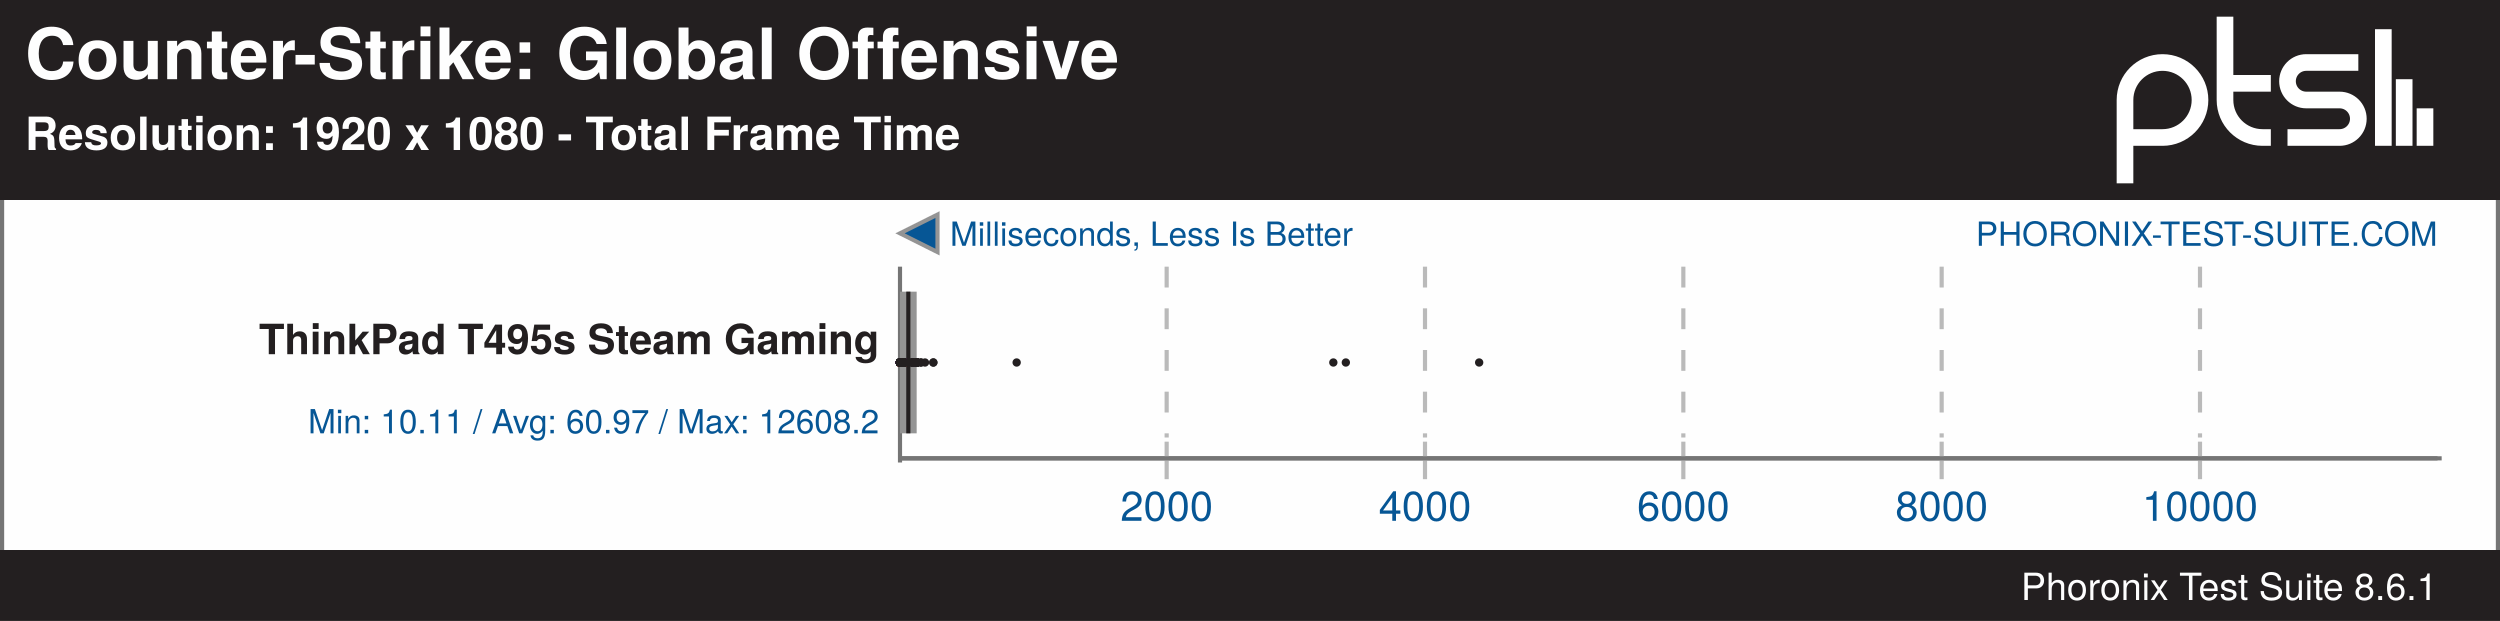
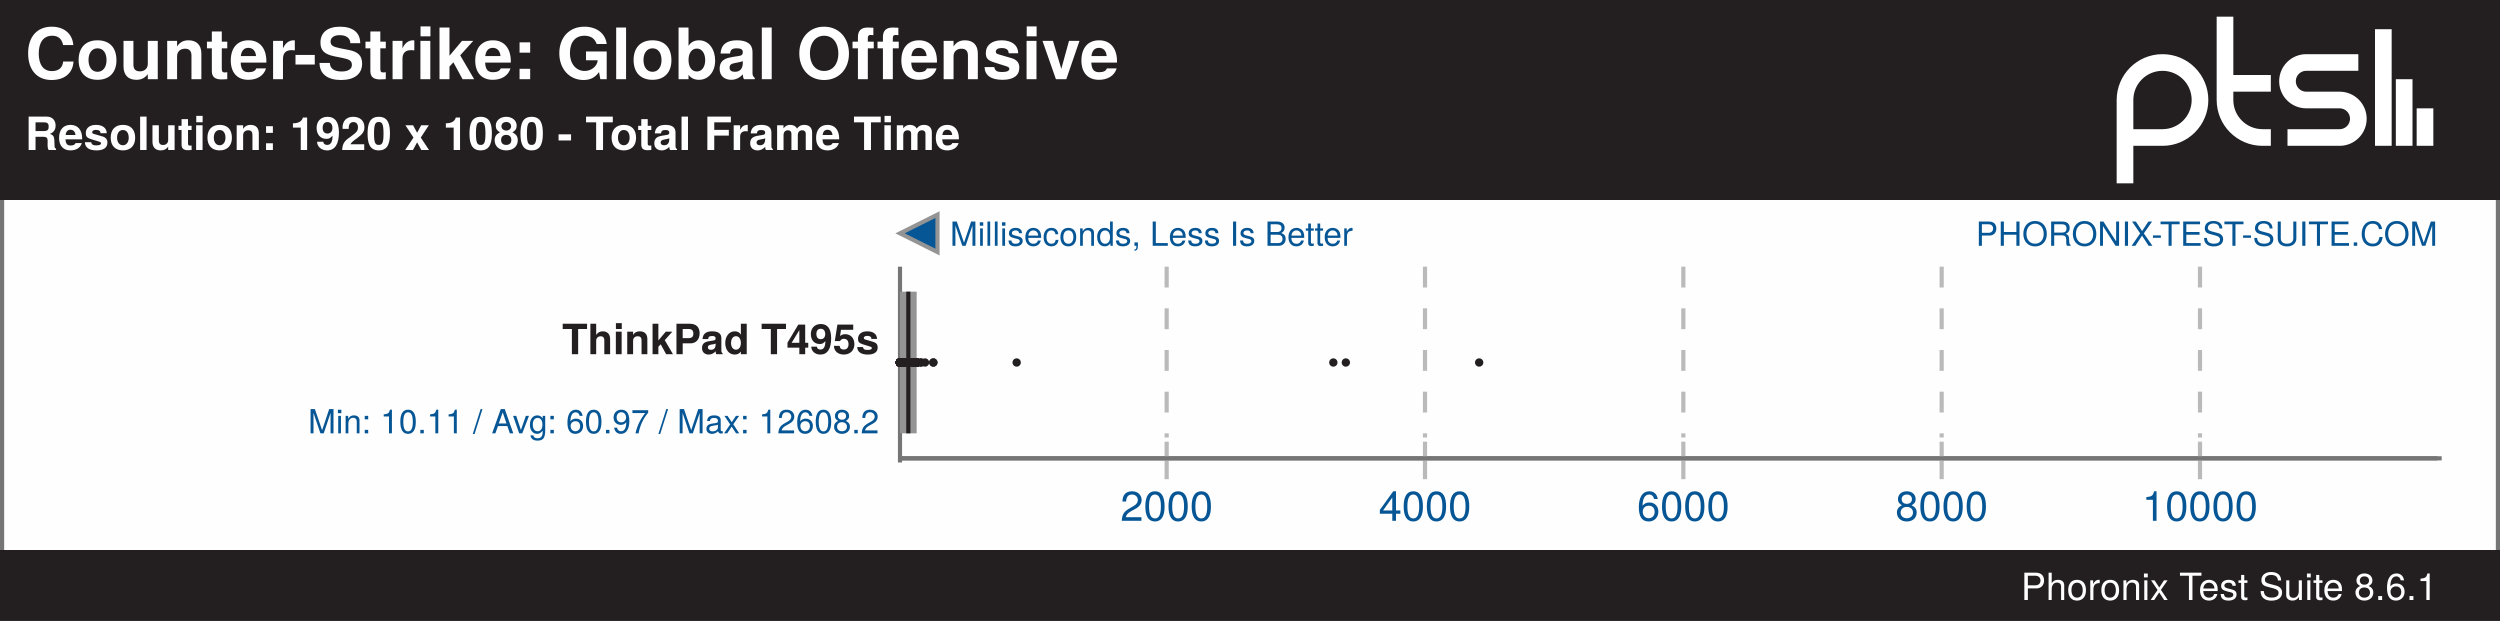
<svg xmlns="http://www.w3.org/2000/svg" xmlns:xlink="http://www.w3.org/1999/xlink" version="1.1" font-family="sans-serif, droid-sans, helvetica, verdana, tahoma" viewbox="0 0 600 149" width="600" height="149" preserveAspectRatio="xMinYMin meet">
  <rect x="0" y="0" width="600" height="149" fill="#FEFEFE" stroke="#757575" stroke-width="2" />
  <g stroke="#757575" stroke-width="1">
    <line x1="216" y1="64" x2="216" y2="111" />
    <line x1="216" y1="110" x2="586" y2="110" />
  </g>
  <a xlink:href="https://www.phoronix-test-suite.com/" xlink:show="new">
    <text x="585" y="59" font-size="8" fill="#065695" text-anchor="end" xlink:show="new">PHORONIX-TEST-SUITE.COM</text>
  </a>
  <polygon points="216,56 225,60.5 225,51.5" fill="#065695" stroke="#949494" stroke-width="1" />
  <text x="228" y="59" font-size="8" fill="#065695" text-anchor="start">Milliseconds, Less Is Better</text>
  <rect x="0" y="0" width="600" height="48" fill="#231f20" />
  <text x="6" y="19" font-size="17" fill="#FEFEFE" text-anchor="start" xlink:show="new" font-weight="bold">Counter-Strike: Global Offensive</text>
  <text x="6" y="36" font-size="11" font-weight="bold" fill="#FEFEFE" text-anchor="start">Resolution: 1920 x 1080 - Total Frame Time</text>
  <path d="m74 22v9m-5-16v16m-5-28v28m-23-2h12.5c2.485 0 4.5-2.015 4.5-4.5s-2.015-4.5-4.5-4.5h-8c-2.485 0-4.5-2.015-4.5-4.5s2.015-4.5 4.5-4.5h12.5m-21 5h-11m11 13h-2c-4.971 0-9-4.029-9-9v-20m-24 40v-20c0-4.971 4.029-9 9-9 4.971 0 9 4.029 9 9s-4.029 9-9 9h-9" stroke="#ffffff" stroke-width="4" fill="none" transform="translate(508,4)" />
  <g font-size="10" fill="#231f20" font-weight="bold">
-     <text x="211" y="85" text-anchor="end">ThinkPad T495s Steam Gaming</text>
+     <text x="211" y="85" text-anchor="end">ThinkPad T495s</text>
  </g>
  <g font-size="10" fill="#065695" text-anchor="middle">
    <text x="280" y="125">2000</text>
    <text x="342" y="125">4000</text>
    <text x="404" y="125">6000</text>
    <text x="466" y="125">8000</text>
    <text x="528" y="125">10000</text>
  </g>
  <g stroke="#BABABA" stroke-width="1">
    <line x1="280" y1="64" x2="280" y2="105" stroke-dasharray="5,5" />
    <line x1="280" y1="106" x2="280" y2="115" />
    <line x1="342" y1="64" x2="342" y2="105" stroke-dasharray="5,5" />
    <line x1="342" y1="106" x2="342" y2="115" />
    <line x1="404" y1="64" x2="404" y2="105" stroke-dasharray="5,5" />
    <line x1="404" y1="106" x2="404" y2="115" />
    <line x1="466" y1="64" x2="466" y2="105" stroke-dasharray="5,5" />
    <line x1="466" y1="106" x2="466" y2="115" />
    <line x1="528" y1="64" x2="528" y2="105" stroke-dasharray="5,5" />
    <line x1="528" y1="106" x2="528" y2="115" />
  </g>
  <g stroke="#949494" stroke-width="2">
    <line x1="217" y1="87" x2="219" y2="87" />
    <line x1="217" y1="70" x2="217" y2="104" />
    <line x1="219" y1="70" x2="219" y2="104" />
  </g>
  <g stroke="#949494" stroke-width="1">
    <rect x="218" y="70" width="0" height="34" fill="#2196f3" xlink:title="Min: 10.11 / Avg: 60.97 / Max: 12608.2" />
  </g>
  <g stroke="#231f20" stroke-width="1">
    <line x1="218" y1="70" x2="218" y2="104" />
  </g>
  <g font-size="8" fill="#065695" text-anchor="end">
    <text x="211" y="104">Min: 10.11 / Avg: 60.97 / Max: 12608.2</text>
  </g>
  <g fill="#231f20">
    <circle cx="323" cy="87" r="1" />
    <circle cx="355" cy="87" r="1" />
    <circle cx="604" cy="87" r="1" />
    <circle cx="244" cy="87" r="1" />
    <circle cx="320" cy="87" r="1" />
    <circle cx="220" cy="87" r="1" />
    <circle cx="224" cy="87" r="1" />
    <circle cx="221" cy="87" r="1" />
    <circle cx="217" cy="87" r="1" />
    <circle cx="220" cy="87" r="1" />
    <circle cx="220" cy="87" r="1" />
    <circle cx="220" cy="87" r="1" />
    <circle cx="220" cy="87" r="1" />
    <circle cx="220" cy="87" r="1" />
    <circle cx="217" cy="87" r="1" />
    <circle cx="220" cy="87" r="1" />
    <circle cx="220" cy="87" r="1" />
    <circle cx="217" cy="87" r="1" />
    <circle cx="220" cy="87" r="1" />
    <circle cx="217" cy="87" r="1" />
    <circle cx="220" cy="87" r="1" />
    <circle cx="220" cy="87" r="1" />
    <circle cx="220" cy="87" r="1" />
    <circle cx="220" cy="87" r="1" />
    <circle cx="217" cy="87" r="1" />
    <circle cx="216" cy="87" r="1" />
    <circle cx="216" cy="87" r="1" />
    <circle cx="216" cy="87" r="1" />
    <circle cx="216" cy="87" r="1" />
    <circle cx="217" cy="87" r="1" />
    <circle cx="217" cy="87" r="1" />
    <circle cx="219" cy="87" r="1" />
    <circle cx="216" cy="87" r="1" />
    <circle cx="216" cy="87" r="1" />
    <circle cx="217" cy="87" r="1" />
    <circle cx="216" cy="87" r="1" />
    <circle cx="216" cy="87" r="1" />
    <circle cx="216" cy="87" r="1" />
    <circle cx="217" cy="87" r="1" />
    <circle cx="216" cy="87" r="1" />
    <circle cx="216" cy="87" r="1" />
    <circle cx="217" cy="87" r="1" />
    <circle cx="216" cy="87" r="1" />
    <circle cx="219" cy="87" r="1" />
    <circle cx="216" cy="87" r="1" />
    <circle cx="220" cy="87" r="1" />
    <circle cx="216" cy="87" r="1" />
    <circle cx="217" cy="87" r="1" />
    <circle cx="216" cy="87" r="1" />
    <circle cx="217" cy="87" r="1" />
    <circle cx="217" cy="87" r="1" />
    <circle cx="216" cy="87" r="1" />
    <circle cx="220" cy="87" r="1" />
    <circle cx="216" cy="87" r="1" />
    <circle cx="224" cy="87" r="1" />
    <circle cx="220" cy="87" r="1" />
    <circle cx="216" cy="87" r="1" />
    <circle cx="220" cy="87" r="1" />
    <circle cx="216" cy="87" r="1" />
    <circle cx="220" cy="87" r="1" />
    <circle cx="216" cy="87" r="1" />
    <circle cx="220" cy="87" r="1" />
    <circle cx="217" cy="87" r="1" />
    <circle cx="220" cy="87" r="1" />
    <circle cx="217" cy="87" r="1" />
    <circle cx="220" cy="87" r="1" />
    <circle cx="216" cy="87" r="1" />
    <circle cx="220" cy="87" r="1" />
    <circle cx="216" cy="87" r="1" />
    <circle cx="220" cy="87" r="1" />
    <circle cx="219" cy="87" r="1" />
    <circle cx="220" cy="87" r="1" />
    <circle cx="216" cy="87" r="1" />
    <circle cx="220" cy="87" r="1" />
    <circle cx="216" cy="87" r="1" />
    <circle cx="220" cy="87" r="1" />
    <circle cx="216" cy="87" r="1" />
    <circle cx="220" cy="87" r="1" />
    <circle cx="216" cy="87" r="1" />
    <circle cx="220" cy="87" r="1" />
    <circle cx="221" cy="87" r="1" />
    <circle cx="216" cy="87" r="1" />
    <circle cx="220" cy="87" r="1" />
    <circle cx="220" cy="87" r="1" />
    <circle cx="220" cy="87" r="1" />
    <circle cx="216" cy="87" r="1" />
    <circle cx="220" cy="87" r="1" />
    <circle cx="222" cy="87" r="1" />
    <circle cx="217" cy="87" r="1" />
    <circle cx="220" cy="87" r="1" />
    <circle cx="216" cy="87" r="1" />
    <circle cx="220" cy="87" r="1" />
    <circle cx="216" cy="87" r="1" />
    <circle cx="220" cy="87" r="1" />
    <circle cx="216" cy="87" r="1" />
    <circle cx="220" cy="87" r="1" />
    <circle cx="216" cy="87" r="1" />
    <circle cx="220" cy="87" r="1" />
    <circle cx="217" cy="87" r="1" />
    <circle cx="220" cy="87" r="1" />
    <circle cx="216" cy="87" r="1" />
    <circle cx="220" cy="87" r="1" />
    <circle cx="220" cy="87" r="1" />
    <circle cx="216" cy="87" r="1" />
    <circle cx="216" cy="87" r="1" />
    <circle cx="217" cy="87" r="1" />
    <circle cx="220" cy="87" r="1" />
    <circle cx="217" cy="87" r="1" />
    <circle cx="220" cy="87" r="1" />
    <circle cx="216" cy="87" r="1" />
    <circle cx="220" cy="87" r="1" />
    <circle cx="217" cy="87" r="1" />
    <circle cx="220" cy="87" r="1" />
    <circle cx="216" cy="87" r="1" />
    <circle cx="220" cy="87" r="1" />
    <circle cx="216" cy="87" r="1" />
    <circle cx="220" cy="87" r="1" />
    <circle cx="216" cy="87" r="1" />
    <circle cx="217" cy="87" r="1" />
    <circle cx="220" cy="87" r="1" />
    <circle cx="220" cy="87" r="1" />
    <circle cx="217" cy="87" r="1" />
    <circle cx="220" cy="87" r="1" />
    <circle cx="216" cy="87" r="1" />
    <circle cx="220" cy="87" r="1" />
    <circle cx="216" cy="87" r="1" />
    <circle cx="217" cy="87" r="1" />
    <circle cx="220" cy="87" r="1" />
    <circle cx="217" cy="87" r="1" />
    <circle cx="220" cy="87" r="1" />
    <circle cx="217" cy="87" r="1" />
    <circle cx="217" cy="87" r="1" />
    <circle cx="220" cy="87" r="1" />
    <circle cx="220" cy="87" r="1" />
    <circle cx="220" cy="87" r="1" />
    <circle cx="216" cy="87" r="1" />
    <circle cx="216" cy="87" r="1" />
    <circle cx="220" cy="87" r="1" />
    <circle cx="219" cy="87" r="1" />
    <circle cx="216" cy="87" r="1" />
    <circle cx="220" cy="87" r="1" />
    <circle cx="217" cy="87" r="1" />
    <circle cx="220" cy="87" r="1" />
    <circle cx="220" cy="87" r="1" />
    <circle cx="220" cy="87" r="1" />
    <circle cx="217" cy="87" r="1" />
    <circle cx="220" cy="87" r="1" />
    <circle cx="216" cy="87" r="1" />
    <circle cx="220" cy="87" r="1" />
    <circle cx="216" cy="87" r="1" />
    <circle cx="220" cy="87" r="1" />
    <circle cx="216" cy="87" r="1" />
    <circle cx="220" cy="87" r="1" />
    <circle cx="220" cy="87" r="1" />
    <circle cx="217" cy="87" r="1" />
    <circle cx="216" cy="87" r="1" />
    <circle cx="216" cy="87" r="1" />
    <circle cx="220" cy="87" r="1" />
    <circle cx="216" cy="87" r="1" />
    <circle cx="216" cy="87" r="1" />
    <circle cx="216" cy="87" r="1" />
    <circle cx="216" cy="87" r="1" />
    <circle cx="216" cy="87" r="1" />
    <circle cx="216" cy="87" r="1" />
    <circle cx="216" cy="87" r="1" />
    <circle cx="219" cy="87" r="1" />
    <circle cx="216" cy="87" r="1" />
    <circle cx="216" cy="87" r="1" />
    <circle cx="220" cy="87" r="1" />
    <circle cx="216" cy="87" r="1" />
    <circle cx="219" cy="87" r="1" />
    <circle cx="217" cy="87" r="1" />
    <circle cx="217" cy="87" r="1" />
    <circle cx="220" cy="87" r="1" />
    <circle cx="217" cy="87" r="1" />
    <circle cx="220" cy="87" r="1" />
    <circle cx="220" cy="87" r="1" />
    <circle cx="220" cy="87" r="1" />
    <circle cx="217" cy="87" r="1" />
    <circle cx="220" cy="87" r="1" />
    <circle cx="220" cy="87" r="1" />
    <circle cx="217" cy="87" r="1" />
    <circle cx="220" cy="87" r="1" />
    <circle cx="217" cy="87" r="1" />
    <circle cx="220" cy="87" r="1" />
    <circle cx="217" cy="87" r="1" />
    <circle cx="220" cy="87" r="1" />
    <circle cx="216" cy="87" r="1" />
    <circle cx="216" cy="87" r="1" />
    <circle cx="216" cy="87" r="1" />
    <circle cx="217" cy="87" r="1" />
    <circle cx="216" cy="87" r="1" />
    <circle cx="216" cy="87" r="1" />
    <circle cx="219" cy="87" r="1" />
    <circle cx="216" cy="87" r="1" />
    <circle cx="217" cy="87" r="1" />
    <circle cx="216" cy="87" r="1" />
    <circle cx="216" cy="87" r="1" />
    <circle cx="216" cy="87" r="1" />
    <circle cx="219" cy="87" r="1" />
    <circle cx="217" cy="87" r="1" />
    <circle cx="220" cy="87" r="1" />
    <circle cx="219" cy="87" r="1" />
    <circle cx="220" cy="87" r="1" />
    <circle cx="220" cy="87" r="1" />
    <circle cx="220" cy="87" r="1" />
    <circle cx="219" cy="87" r="1" />
    <circle cx="220" cy="87" r="1" />
    <circle cx="220" cy="87" r="1" />
    <circle cx="216" cy="87" r="1" />
    <circle cx="220" cy="87" r="1" />
    <circle cx="220" cy="87" r="1" />
    <circle cx="220" cy="87" r="1" />
    <circle cx="220" cy="87" r="1" />
    <circle cx="220" cy="87" r="1" />
    <circle cx="220" cy="87" r="1" />
    <circle cx="220" cy="87" r="1" />
  </g>
  <line x1="216" y1="110" x2="585" y2="110" stroke="#757575" stroke-width="1" />
  <rect x="0" y="132" width="600" height="17" fill="#231f20" />
  <a xlink:href="https://www.phoronix-test-suite.com/" xlink:show="new">
    <text x="585" y="144" font-size="9" fill="#FEFEFE" text-anchor="end" xlink:show="new">Phoronix Test Suite 8.6.1</text>
  </a>
</svg>
